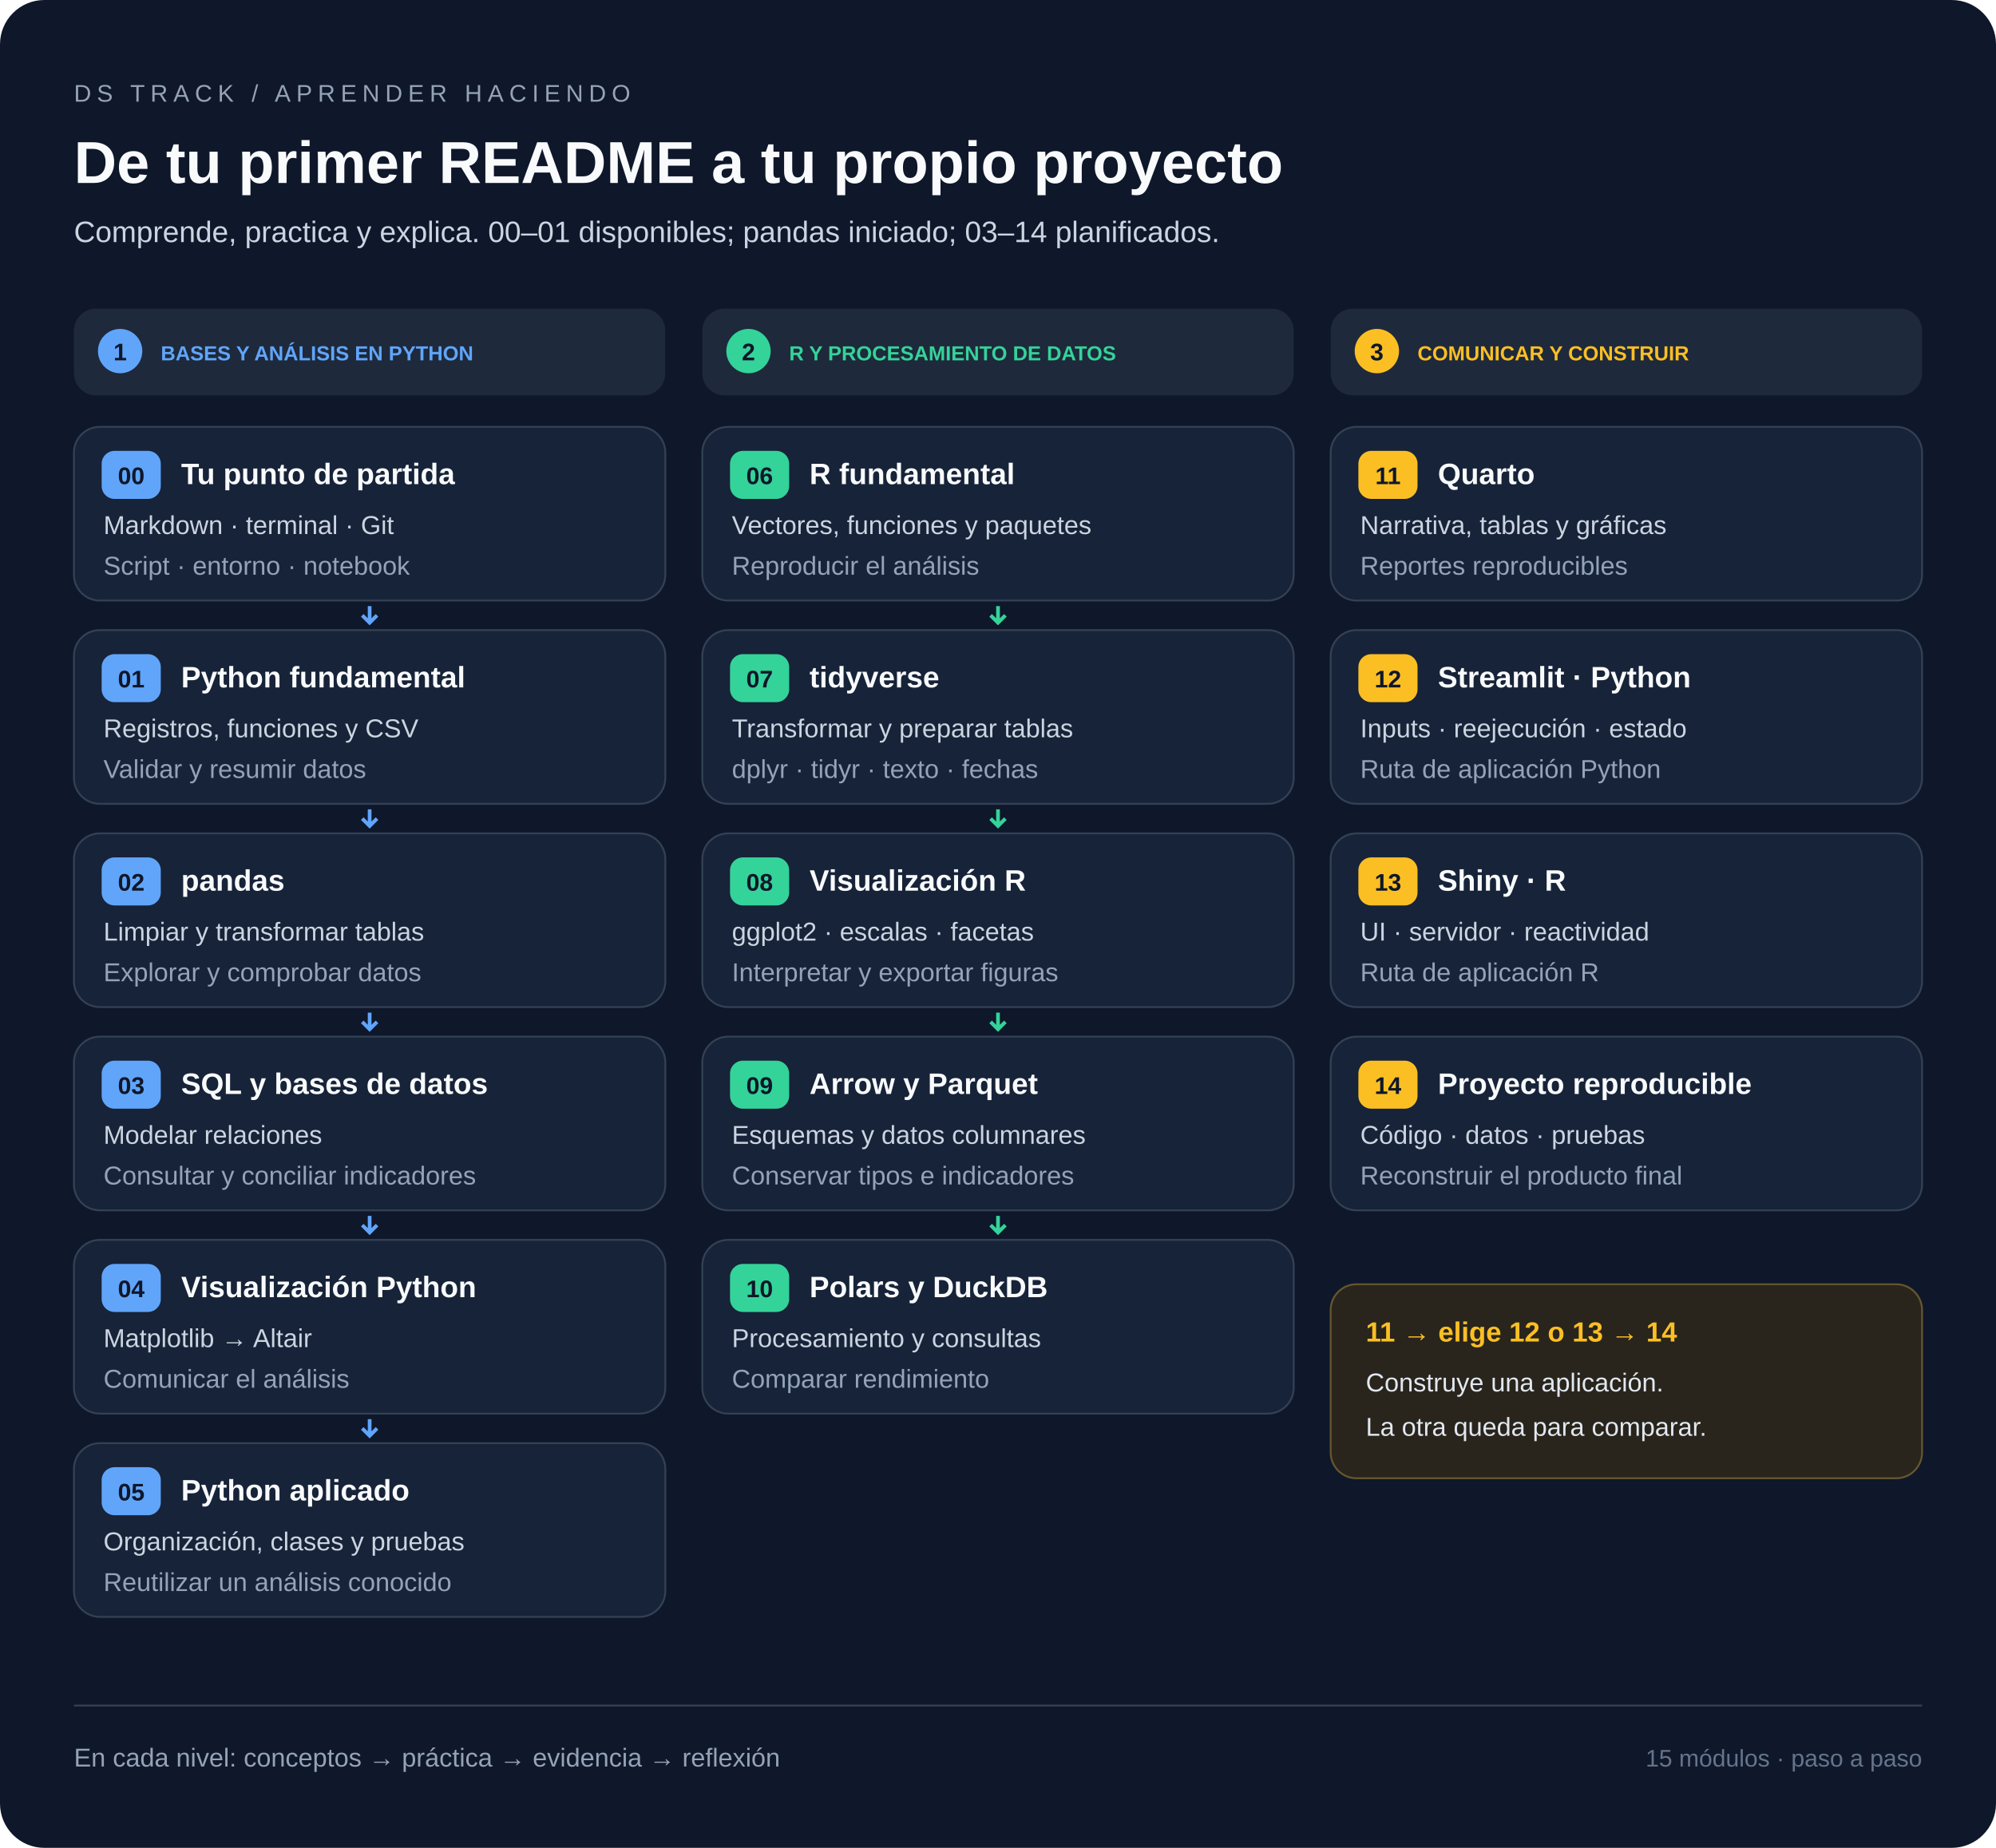
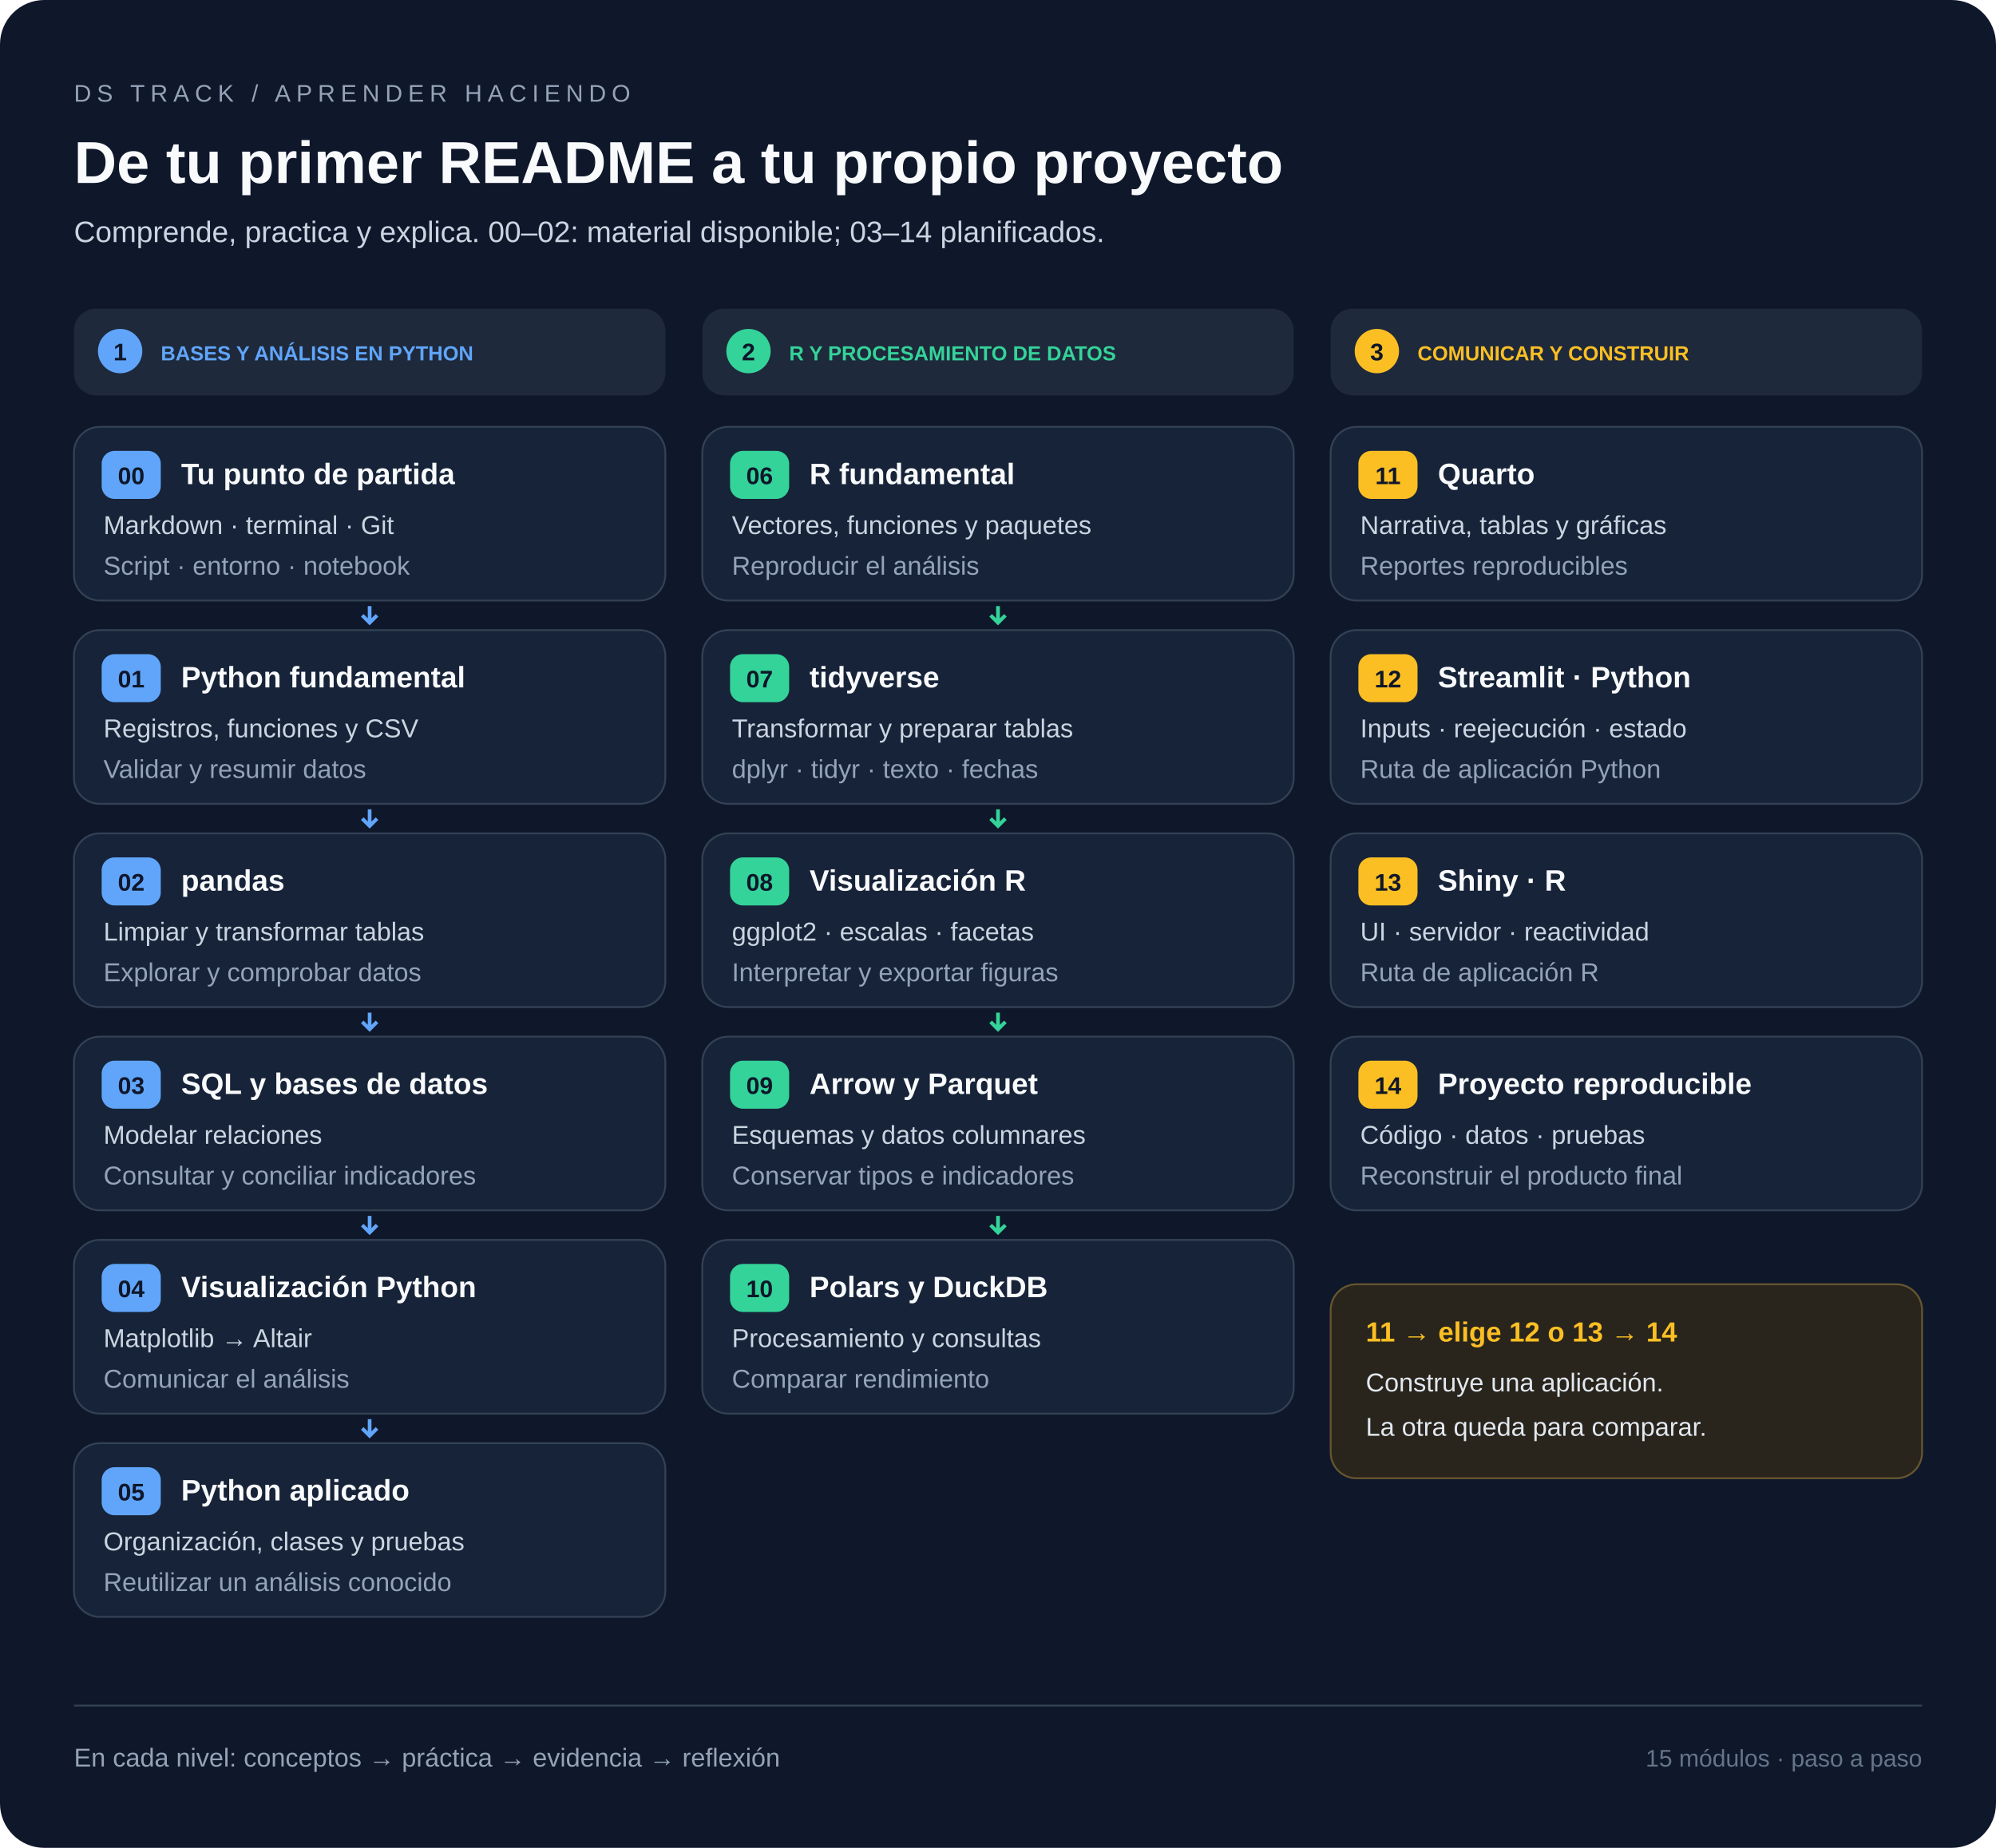
<svg xmlns="http://www.w3.org/2000/svg" width="1080" height="1000" viewBox="0 0 1080 1000" role="img" aria-labelledby="title desc">
  <rect width="1080" height="1000" rx="24" fill="#0f172a" />
  <g font-family="Segoe UI, Arial, sans-serif">
    <text x="40" y="55" fill="#94a3b8" font-size="13" letter-spacing="3">DS TRACK / APRENDER HACIENDO</text>
    <text x="40" y="99" fill="#f8fafc" font-size="32" font-weight="700">De tu primer README a tu propio proyecto</text>
-     <text x="40" y="131" fill="#cbd5e1" font-size="16">Comprende, practica y explica. 00–01 disponibles; pandas iniciado; 03–14 planificados.</text>
+     <text x="40" y="131" fill="#cbd5e1" font-size="16">Comprende, practica y explica. 00–02: material disponible; 03–14 planificados.</text>
    <rect x="40" y="167" width="320" height="47" rx="12" fill="#1e293b" />
    <circle cx="65" cy="190" r="12" fill="#60a5fa" />
    <text x="65" y="195" text-anchor="middle" font-size="13" font-weight="700" fill="#0f172a">1</text>
    <text x="87" y="195" font-size="11" font-weight="700" fill="#60a5fa">BASES Y ANÁLISIS EN PYTHON</text>
    <rect x="40" y="231" width="320" height="94" rx="14" fill="#172338" stroke="#334155" />
    <rect x="55" y="244" width="32" height="26" rx="7" fill="#60a5fa" />
    <text x="71" y="262" text-anchor="middle" font-size="13" font-weight="700" fill="#0f172a">00</text>
    <text x="98" y="262" font-size="16" font-weight="600" fill="#f8fafc">Tu punto de partida</text>
    <text x="56" y="289" font-size="14" fill="#cbd5e1">Markdown · terminal · Git</text>
    <text x="56" y="311" font-size="14" fill="#94a3b8">Script · entorno · notebook</text>
    <path d="M 200 328 v 9 m -4 -4 l 4 4 l 4 -4" fill="none" stroke="#60a5fa" stroke-width="2" />
    <rect x="40" y="341" width="320" height="94" rx="14" fill="#172338" stroke="#334155" />
    <rect x="55" y="354" width="32" height="26" rx="7" fill="#60a5fa" />
    <text x="71" y="372" text-anchor="middle" font-size="13" font-weight="700" fill="#0f172a">01</text>
    <text x="98" y="372" font-size="16" font-weight="600" fill="#f8fafc">Python fundamental</text>
    <text x="56" y="399" font-size="14" fill="#cbd5e1">Registros, funciones y CSV</text>
    <text x="56" y="421" font-size="14" fill="#94a3b8">Validar y resumir datos</text>
    <path d="M 200 438 v 9 m -4 -4 l 4 4 l 4 -4" fill="none" stroke="#60a5fa" stroke-width="2" />
    <rect x="40" y="451" width="320" height="94" rx="14" fill="#172338" stroke="#334155" />
    <rect x="55" y="464" width="32" height="26" rx="7" fill="#60a5fa" />
    <text x="71" y="482" text-anchor="middle" font-size="13" font-weight="700" fill="#0f172a">02</text>
    <text x="98" y="482" font-size="16" font-weight="600" fill="#f8fafc">pandas</text>
    <text x="56" y="509" font-size="14" fill="#cbd5e1">Limpiar y transformar tablas</text>
    <text x="56" y="531" font-size="14" fill="#94a3b8">Explorar y comprobar datos</text>
    <path d="M 200 548 v 9 m -4 -4 l 4 4 l 4 -4" fill="none" stroke="#60a5fa" stroke-width="2" />
    <rect x="40" y="561" width="320" height="94" rx="14" fill="#172338" stroke="#334155" />
    <rect x="55" y="574" width="32" height="26" rx="7" fill="#60a5fa" />
    <text x="71" y="592" text-anchor="middle" font-size="13" font-weight="700" fill="#0f172a">03</text>
    <text x="98" y="592" font-size="16" font-weight="600" fill="#f8fafc">SQL y bases de datos</text>
    <text x="56" y="619" font-size="14" fill="#cbd5e1">Modelar relaciones</text>
    <text x="56" y="641" font-size="14" fill="#94a3b8">Consultar y conciliar indicadores</text>
    <path d="M 200 658 v 9 m -4 -4 l 4 4 l 4 -4" fill="none" stroke="#60a5fa" stroke-width="2" />
    <rect x="40" y="671" width="320" height="94" rx="14" fill="#172338" stroke="#334155" />
    <rect x="55" y="684" width="32" height="26" rx="7" fill="#60a5fa" />
    <text x="71" y="702" text-anchor="middle" font-size="13" font-weight="700" fill="#0f172a">04</text>
    <text x="98" y="702" font-size="16" font-weight="600" fill="#f8fafc">Visualización Python</text>
    <text x="56" y="729" font-size="14" fill="#cbd5e1">Matplotlib → Altair</text>
    <text x="56" y="751" font-size="14" fill="#94a3b8">Comunicar el análisis</text>
    <path d="M 200 768 v 9 m -4 -4 l 4 4 l 4 -4" fill="none" stroke="#60a5fa" stroke-width="2" />
    <rect x="40" y="781" width="320" height="94" rx="14" fill="#172338" stroke="#334155" />
    <rect x="55" y="794" width="32" height="26" rx="7" fill="#60a5fa" />
    <text x="71" y="812" text-anchor="middle" font-size="13" font-weight="700" fill="#0f172a">05</text>
    <text x="98" y="812" font-size="16" font-weight="600" fill="#f8fafc">Python aplicado</text>
    <text x="56" y="839" font-size="14" fill="#cbd5e1">Organización, clases y pruebas</text>
    <text x="56" y="861" font-size="14" fill="#94a3b8">Reutilizar un análisis conocido</text>
    <rect x="380" y="167" width="320" height="47" rx="12" fill="#1e293b" />
    <circle cx="405" cy="190" r="12" fill="#34d399" />
    <text x="405" y="195" text-anchor="middle" font-size="13" font-weight="700" fill="#0f172a">2</text>
    <text x="427" y="195" font-size="11" font-weight="700" fill="#34d399">R Y PROCESAMIENTO DE DATOS</text>
    <rect x="380" y="231" width="320" height="94" rx="14" fill="#172338" stroke="#334155" />
    <rect x="395" y="244" width="32" height="26" rx="7" fill="#34d399" />
    <text x="411" y="262" text-anchor="middle" font-size="13" font-weight="700" fill="#0f172a">06</text>
    <text x="438" y="262" font-size="16" font-weight="600" fill="#f8fafc">R fundamental</text>
    <text x="396" y="289" font-size="14" fill="#cbd5e1">Vectores, funciones y paquetes</text>
    <text x="396" y="311" font-size="14" fill="#94a3b8">Reproducir el análisis</text>
    <path d="M 540 328 v 9 m -4 -4 l 4 4 l 4 -4" fill="none" stroke="#34d399" stroke-width="2" />
    <rect x="380" y="341" width="320" height="94" rx="14" fill="#172338" stroke="#334155" />
    <rect x="395" y="354" width="32" height="26" rx="7" fill="#34d399" />
    <text x="411" y="372" text-anchor="middle" font-size="13" font-weight="700" fill="#0f172a">07</text>
    <text x="438" y="372" font-size="16" font-weight="600" fill="#f8fafc">tidyverse</text>
    <text x="396" y="399" font-size="14" fill="#cbd5e1">Transformar y preparar tablas</text>
    <text x="396" y="421" font-size="14" fill="#94a3b8">dplyr · tidyr · texto · fechas</text>
    <path d="M 540 438 v 9 m -4 -4 l 4 4 l 4 -4" fill="none" stroke="#34d399" stroke-width="2" />
    <rect x="380" y="451" width="320" height="94" rx="14" fill="#172338" stroke="#334155" />
    <rect x="395" y="464" width="32" height="26" rx="7" fill="#34d399" />
    <text x="411" y="482" text-anchor="middle" font-size="13" font-weight="700" fill="#0f172a">08</text>
    <text x="438" y="482" font-size="16" font-weight="600" fill="#f8fafc">Visualización R</text>
    <text x="396" y="509" font-size="14" fill="#cbd5e1">ggplot2 · escalas · facetas</text>
    <text x="396" y="531" font-size="14" fill="#94a3b8">Interpretar y exportar figuras</text>
    <path d="M 540 548 v 9 m -4 -4 l 4 4 l 4 -4" fill="none" stroke="#34d399" stroke-width="2" />
    <rect x="380" y="561" width="320" height="94" rx="14" fill="#172338" stroke="#334155" />
    <rect x="395" y="574" width="32" height="26" rx="7" fill="#34d399" />
    <text x="411" y="592" text-anchor="middle" font-size="13" font-weight="700" fill="#0f172a">09</text>
    <text x="438" y="592" font-size="16" font-weight="600" fill="#f8fafc">Arrow y Parquet</text>
    <text x="396" y="619" font-size="14" fill="#cbd5e1">Esquemas y datos columnares</text>
    <text x="396" y="641" font-size="14" fill="#94a3b8">Conservar tipos e indicadores</text>
    <path d="M 540 658 v 9 m -4 -4 l 4 4 l 4 -4" fill="none" stroke="#34d399" stroke-width="2" />
    <rect x="380" y="671" width="320" height="94" rx="14" fill="#172338" stroke="#334155" />
    <rect x="395" y="684" width="32" height="26" rx="7" fill="#34d399" />
    <text x="411" y="702" text-anchor="middle" font-size="13" font-weight="700" fill="#0f172a">10</text>
    <text x="438" y="702" font-size="16" font-weight="600" fill="#f8fafc">Polars y DuckDB</text>
    <text x="396" y="729" font-size="14" fill="#cbd5e1">Procesamiento y consultas</text>
    <text x="396" y="751" font-size="14" fill="#94a3b8">Comparar rendimiento</text>
    <rect x="720" y="167" width="320" height="47" rx="12" fill="#1e293b" />
    <circle cx="745" cy="190" r="12" fill="#fbbf24" />
    <text x="745" y="195" text-anchor="middle" font-size="13" font-weight="700" fill="#0f172a">3</text>
    <text x="767" y="195" font-size="11" font-weight="700" fill="#fbbf24">COMUNICAR Y CONSTRUIR</text>
    <rect x="720" y="231" width="320" height="94" rx="14" fill="#172338" stroke="#334155" />
    <rect x="735" y="244" width="32" height="26" rx="7" fill="#fbbf24" />
    <text x="751" y="262" text-anchor="middle" font-size="13" font-weight="700" fill="#0f172a">11</text>
    <text x="778" y="262" font-size="16" font-weight="600" fill="#f8fafc">Quarto</text>
    <text x="736" y="289" font-size="14" fill="#cbd5e1">Narrativa, tablas y gráficas</text>
    <text x="736" y="311" font-size="14" fill="#94a3b8">Reportes reproducibles</text>
    <rect x="720" y="341" width="320" height="94" rx="14" fill="#172338" stroke="#334155" />
    <rect x="735" y="354" width="32" height="26" rx="7" fill="#fbbf24" />
    <text x="751" y="372" text-anchor="middle" font-size="13" font-weight="700" fill="#0f172a">12</text>
    <text x="778" y="372" font-size="16" font-weight="600" fill="#f8fafc">Streamlit · Python</text>
    <text x="736" y="399" font-size="14" fill="#cbd5e1">Inputs · reejecución · estado</text>
    <text x="736" y="421" font-size="14" fill="#94a3b8">Ruta de aplicación Python</text>
    <rect x="720" y="451" width="320" height="94" rx="14" fill="#172338" stroke="#334155" />
    <rect x="735" y="464" width="32" height="26" rx="7" fill="#fbbf24" />
    <text x="751" y="482" text-anchor="middle" font-size="13" font-weight="700" fill="#0f172a">13</text>
    <text x="778" y="482" font-size="16" font-weight="600" fill="#f8fafc">Shiny · R</text>
    <text x="736" y="509" font-size="14" fill="#cbd5e1">UI · servidor · reactividad</text>
    <text x="736" y="531" font-size="14" fill="#94a3b8">Ruta de aplicación R</text>
    <rect x="720" y="561" width="320" height="94" rx="14" fill="#172338" stroke="#334155" />
    <rect x="735" y="574" width="32" height="26" rx="7" fill="#fbbf24" />
    <text x="751" y="592" text-anchor="middle" font-size="13" font-weight="700" fill="#0f172a">14</text>
    <text x="778" y="592" font-size="16" font-weight="600" fill="#f8fafc">Proyecto reproducible</text>
    <text x="736" y="619" font-size="14" fill="#cbd5e1">Código · datos · pruebas</text>
    <text x="736" y="641" font-size="14" fill="#94a3b8">Reconstruir el producto final</text>
    <rect x="720" y="695" width="320" height="105" rx="14" fill="#29251c" stroke="#66562f" />
    <text x="739" y="726" fill="#fbbf24" font-size="15" font-weight="600">11 → elige 12 o 13 → 14</text>
    <text x="739" y="753" fill="#e2e8f0" font-size="14">Construye una aplicación.</text>
    <text x="739" y="777" fill="#e2e8f0" font-size="14">La otra queda para comparar.</text>
    <path d="M40 923 H1040" stroke="#334155" />
    <text x="40" y="956" fill="#94a3b8" font-size="14">En cada nivel: conceptos → práctica → evidencia → reflexión</text>
    <text x="1040" y="956" text-anchor="end" fill="#64748b" font-size="13">15 módulos · paso a paso</text>
  </g>
</svg>
